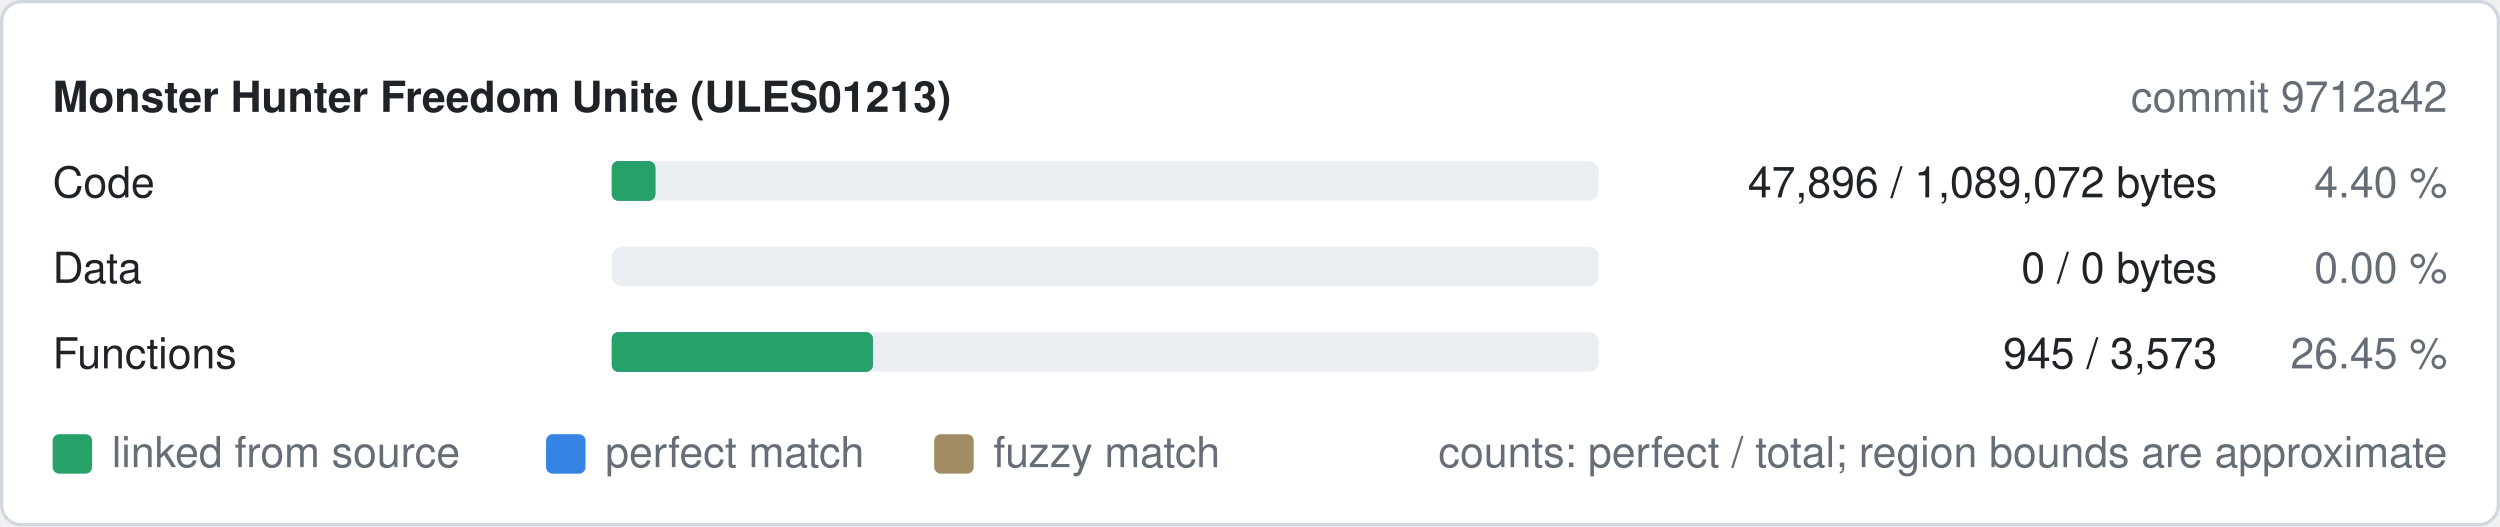
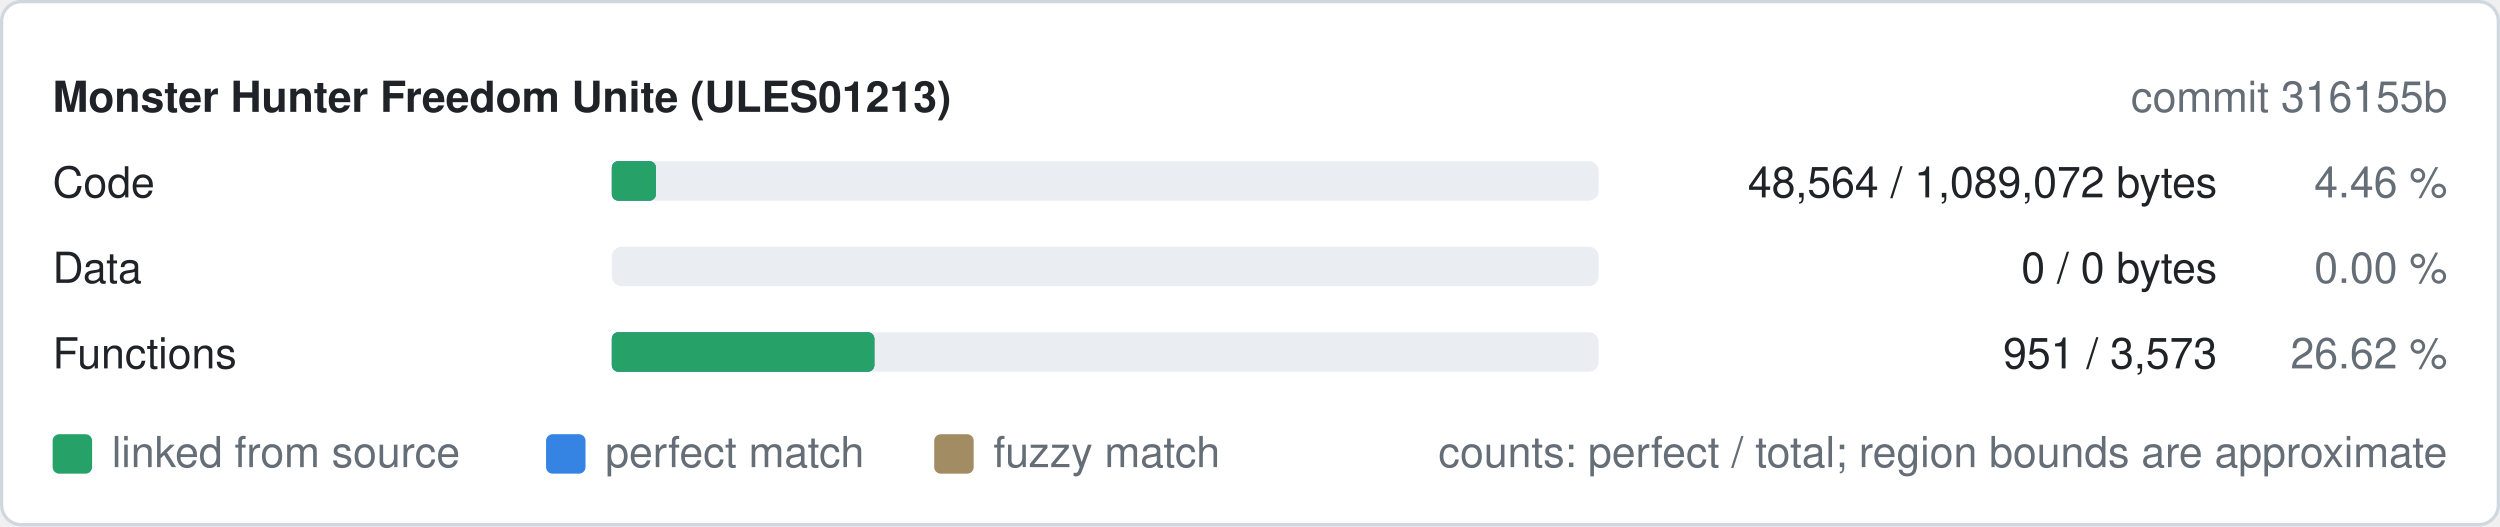
<svg xmlns="http://www.w3.org/2000/svg" width="760" height="160" viewBox="0 0 760 160" role="img" aria-label="Decompilation progress of ULES01213">
  <style>
text{font-family:-apple-system,BlinkMacSystemFont,"Segoe UI",Helvetica,Arial,sans-serif;font-size:13px}
.b{font-weight:600}
.bg{fill:#ffffff;stroke:#d0d7de}.t{fill:#1f2328}.m{fill:#656d76}.track{fill:#eaeef2}.fuzzy{fill:#a28c64}.perfect{fill:#3584e4}.linked{fill:#26a269}
@media (prefers-color-scheme: dark){.bg{fill:#0d1117;stroke:#30363d}.t{fill:#e6edf3}.m{fill:#8d96a0}.track{fill:#21262d}.fuzzy{fill:#a28c64}.perfect{fill:#3584e4}.linked{fill:#2ec27e}}
</style>
  <rect class="bg" x="0.5" y="0.5" width="759" height="159" rx="6" />
  <text class="t b" x="16" y="34">Monster Hunter Freedom Unite (ULES01213)</text>
-   <text class="m" x="744" y="34" text-anchor="end">commit 9712a42</text>
+   <text class="m" x="744" y="34" text-anchor="end">commit 316155b</text>
  <text class="t" x="16" y="60">Code</text>
  <rect class="track" x="186" y="49" width="300" height="12" rx="3" />
-   <rect class="fuzzy" x="186" y="49" width="13.2" height="12" rx="2" />
-   <rect class="perfect" x="186" y="49" width="13.2" height="12" rx="2" />
-   <rect class="linked" x="186" y="49" width="13.2" height="12" rx="2" />
-   <text class="t" x="674" y="60" text-anchor="end">47,896 / 1,089,072 bytes</text>
-   <text class="m" x="744" y="60" text-anchor="end">4.40 %</text>
+   <rect class="fuzzy" x="186" y="49" width="13.4" height="12" rx="2" />
+   <rect class="perfect" x="186" y="49" width="13.4" height="12" rx="2" />
+   <rect class="linked" x="186" y="49" width="13.4" height="12" rx="2" />
+   <text class="t" x="674" y="60" text-anchor="end">48,564 / 1,089,072 bytes</text>
+   <text class="m" x="744" y="60" text-anchor="end">4.46 %</text>
  <text class="t" x="16" y="86">Data</text>
  <rect class="track" x="186" y="75" width="300" height="12" rx="3" />
  <text class="t" x="674" y="86" text-anchor="end">0 / 0 bytes</text>
  <text class="m" x="744" y="86" text-anchor="end">0.00 %</text>
  <text class="t" x="16" y="112">Functions</text>
  <rect class="track" x="186" y="101" width="300" height="12" rx="3" />
-   <rect class="fuzzy" x="186" y="101" width="79.3" height="12" rx="2" />
-   <rect class="perfect" x="186" y="101" width="79.3" height="12" rx="2" />
-   <rect class="linked" x="186" y="101" width="79.3" height="12" rx="2" />
-   <text class="t" x="674" y="112" text-anchor="end">945 / 3,573</text>
-   <text class="m" x="744" y="112" text-anchor="end">26.45 %</text>
+   <rect class="fuzzy" x="186" y="101" width="79.8" height="12" rx="2" />
+   <rect class="perfect" x="186" y="101" width="79.8" height="12" rx="2" />
+   <rect class="linked" x="186" y="101" width="79.8" height="12" rx="2" />
+   <text class="t" x="674" y="112" text-anchor="end">951 / 3,573</text>
+   <text class="m" x="744" y="112" text-anchor="end">26.62 %</text>
  <rect class="linked" x="16" y="132" width="12" height="12" rx="2" />
  <text class="m" x="34" y="142">linked from source</text>
  <rect class="perfect" x="166" y="132" width="12" height="12" rx="2" />
  <text class="m" x="184" y="142">perfect match</text>
  <rect class="fuzzy" x="284" y="132" width="12" height="12" rx="2" />
  <text class="m" x="302" y="142">fuzzy match</text>
  <text class="m" x="744" y="142" text-anchor="end">counts: perfect / total; region bounds are approximate</text>
</svg>
